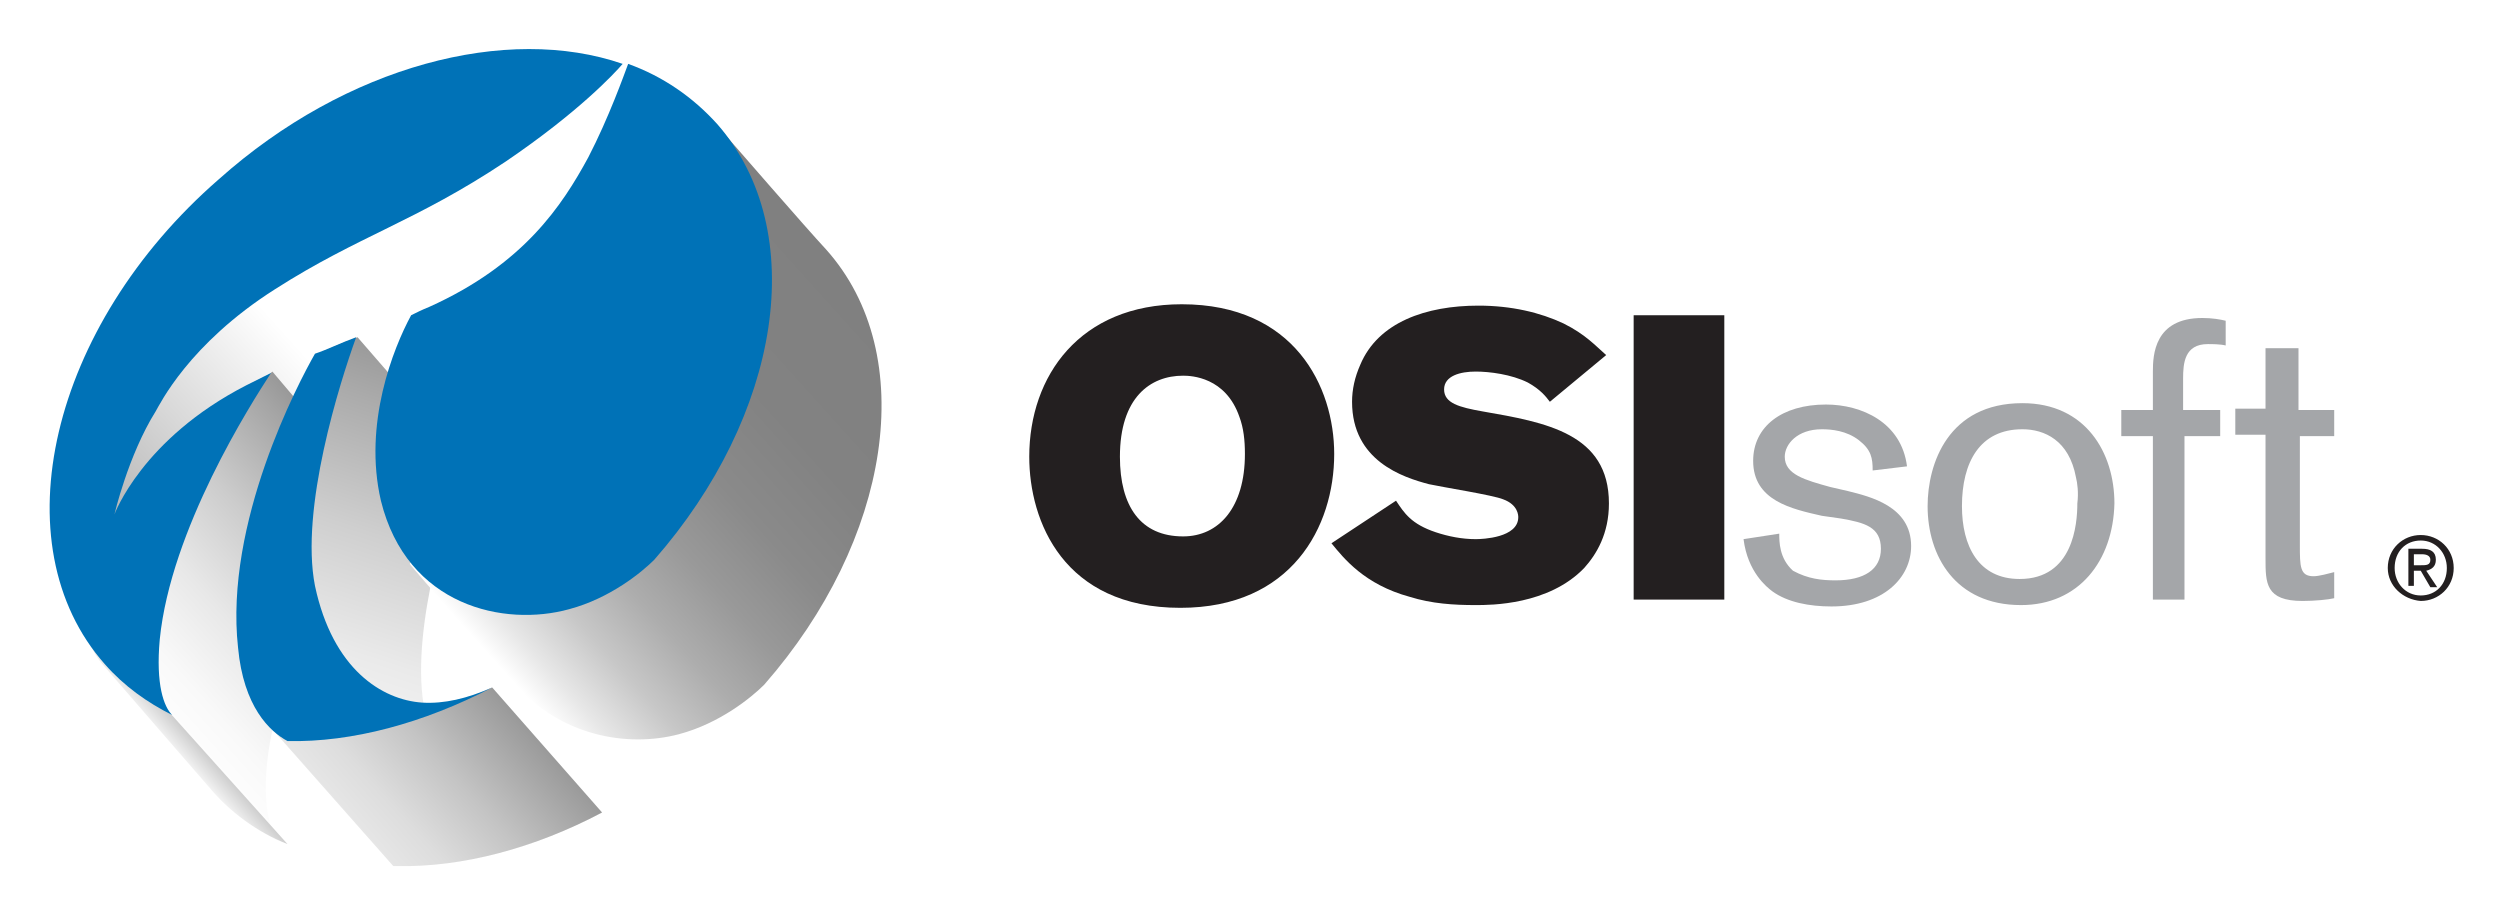
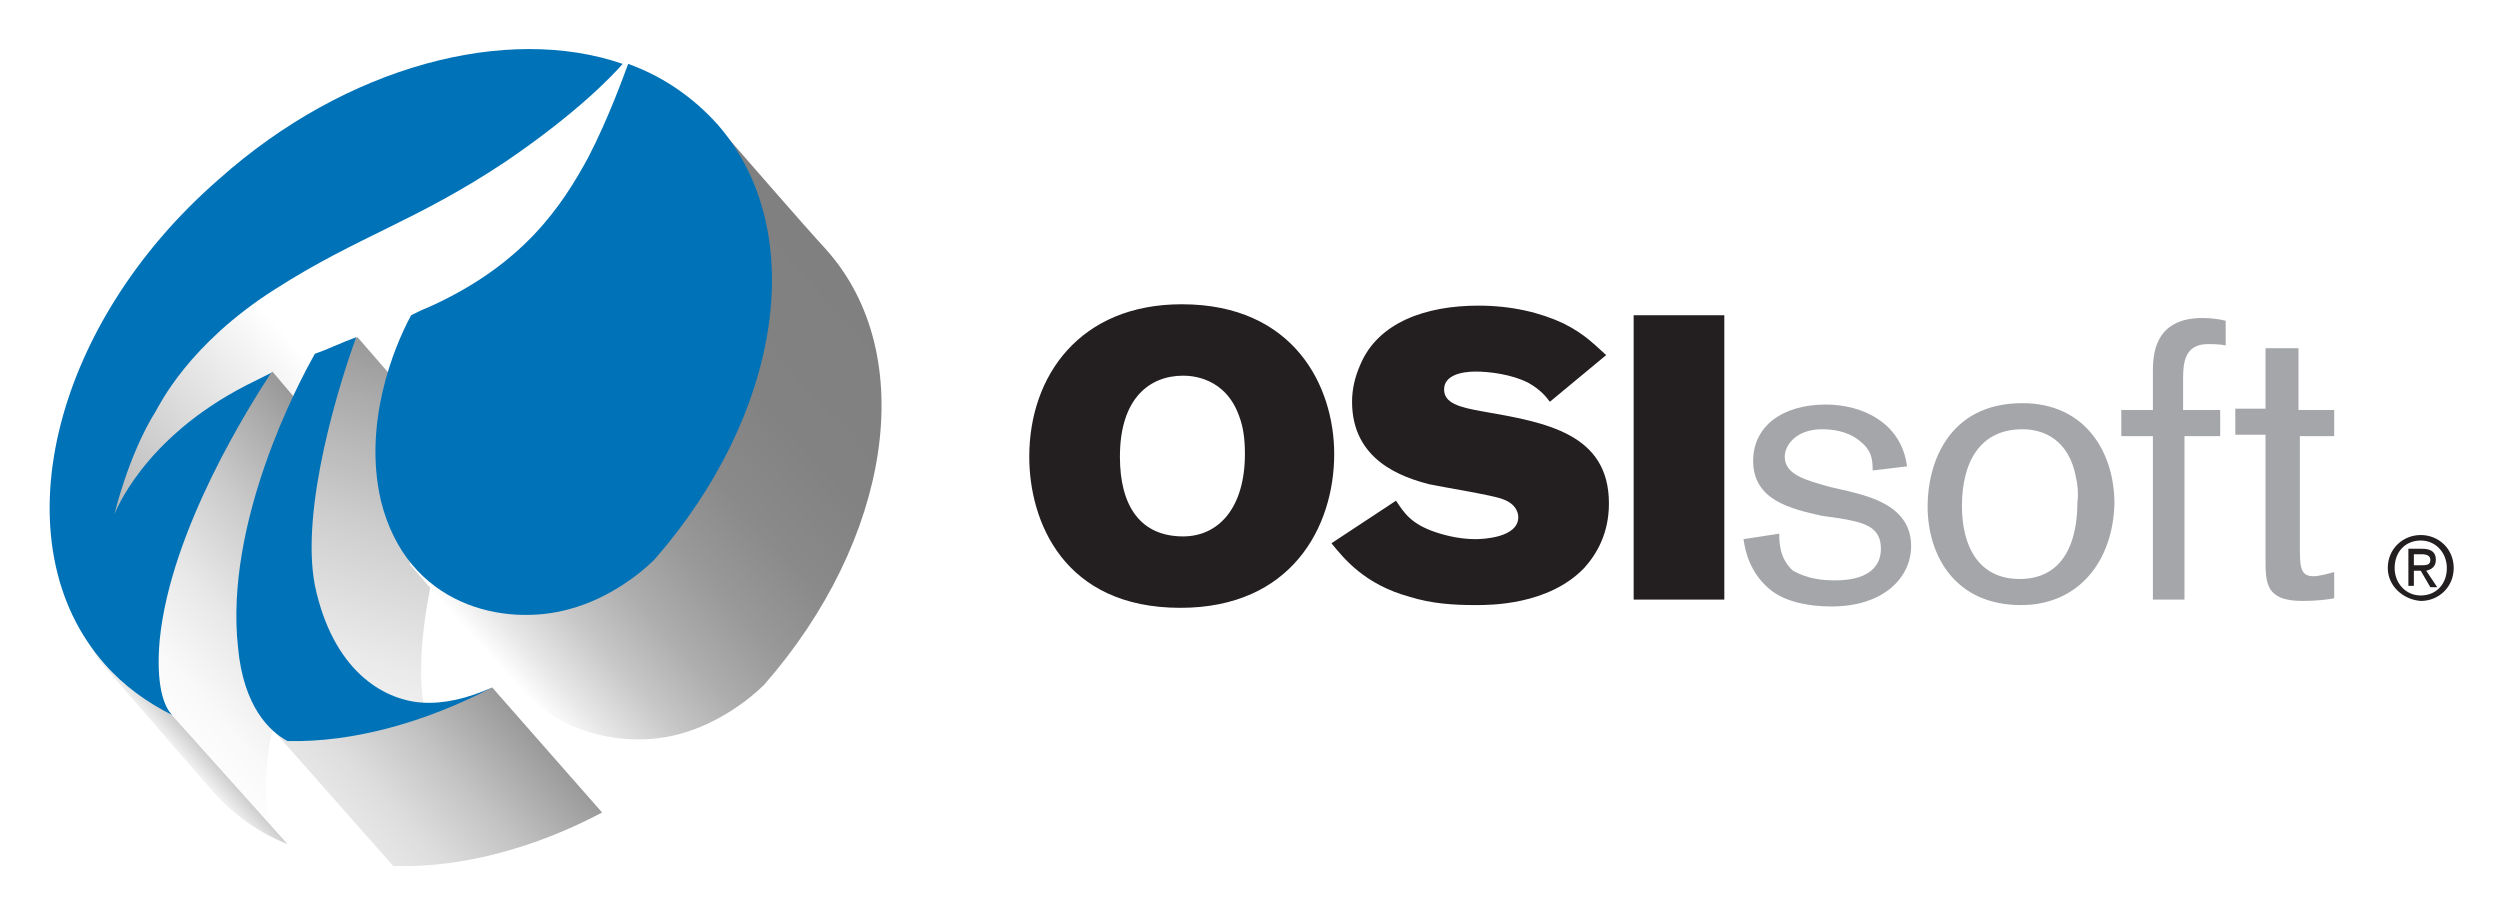
- <svg xmlns="http://www.w3.org/2000/svg" role="img" viewBox="-3.63 -3.25 182.00 66.50">
+ <svg xmlns="http://www.w3.org/2000/svg" role="img" viewBox="-3.63 -3.25 182.00 66.38">
  <style>svg {enable-background:new 0 0 175 60}</style>
  <style>.st6{fill:#0072b7}.st7{fill:#231f20}.st8{fill:#a4a6a9}</style>
  <g id="XMLID_4586_">
    <linearGradient id="XMLID_54_" x1="22.045" x2="63.597" y1="3.312" y2="-25.784" gradientTransform="rotate(-7.002 274.027 164.224)" gradientUnits="userSpaceOnUse">
      <stop offset="0" stop-color="#b3b3b3" />
      <stop offset=".175" stop-color="#d8d8d8" />
      <stop offset=".376" stop-color="#fff" />
      <stop offset=".68" stop-color="#fff" />
      <stop offset="1" stop-color="#fff" />
    </linearGradient>
    <path id="XMLID_4622_" fill="url(#XMLID_54_)" d="M4.2 35.1s.7-8.5 8-14.7c6.1-5.1 13.6-7.8 19.5-11.5s10-7.6 10-7.6l.4.1s-.5 3.5-3.3 8.5c-1.5 2.6-4.7 7.2-12.3 10.1l-1.7 4.5c-3.3 1.4-8.3 3-8.3 3l-4.1-.5c-3.3.7-8.2 8.1-8.2 8.1z" />
    <linearGradient id="XMLID_55_" x1="23.207" x2="42.529" y1="17.496" y2="3.967" gradientTransform="rotate(-7.002 274.027 164.224)" gradientUnits="userSpaceOnUse">
      <stop offset="0" stop-color="#fff" />
      <stop offset=".166" stop-color="#f9f9f9" />
      <stop offset=".39" stop-color="#e8e8e8" />
      <stop offset=".646" stop-color="#ccc" />
      <stop offset=".924" stop-color="#a5a5a5" />
      <stop offset="1" stop-color="#999" />
    </linearGradient>
    <path id="XMLID_4621_" fill="url(#XMLID_55_)" d="M24 33l-7.8-9.2c-.4.5-18.8 14-12.2 21.5 1.3 1.5 6.4 7.4 7.8 9 1.4 1.6 3.1 2.8 4.9 3.7-.6-.7-1.2-2.2-.9-5.6.8-8 6.7-17.1 8.2-19.4z" />
    <g id="XMLID_4619_">
      <linearGradient id="XMLID_56_" x1="24.613" x2="25.9" y1="19.514" y2="18.613" gradientTransform="rotate(-7.002 274.027 164.224)" gradientUnits="userSpaceOnUse">
        <stop offset="0" stop-color="#f2f2f2" />
        <stop offset="1" stop-color="#ccc" />
      </linearGradient>
      <path id="XMLID_4620_" fill="url(#XMLID_56_)" d="M2.6 41.8c0 1.2.4 2.4 1.4 3.5 1.3 1.5 6.4 7.4 7.8 9 1.3 1.5 3.2 3 5.5 3.9L2.6 41.8z" />
    </g>
    <linearGradient id="XMLID_57_" x1="37.92" x2="53.042" y1="29.414" y2="-3.014" gradientTransform="rotate(-7.002 274.027 164.224)" gradientUnits="userSpaceOnUse">
      <stop offset="0" stop-color="#fff" />
      <stop offset=".17" stop-color="#f9f9f9" />
      <stop offset=".386" stop-color="#eaeaea" />
      <stop offset=".628" stop-color="#cfcfcf" />
      <stop offset=".887" stop-color="#ababab" />
      <stop offset="1" stop-color="#999" />
    </linearGradient>
    <path id="XMLID_4618_" fill="url(#XMLID_57_)" d="M32.2 46.8c-1.8.8-3.5 1.2-5 1.2-.9-5.7 1.9-14.4 3.1-17.6l-7.9-9.1c-1.1.4-2.2.9-3.1 1.3l-3.4 26.9L25 59.8h.3c4.7.1 10-1.3 14.9-3.9l-8-9.1z" />
    <linearGradient id="XMLID_58_" x1="37.714" x2="49.209" y1="27.553" y2="19.505" gradientTransform="rotate(-7.002 274.027 164.224)" gradientUnits="userSpaceOnUse">
      <stop offset="0" stop-color="#e6e6e6" />
      <stop offset=".206" stop-color="#ddd" />
      <stop offset=".541" stop-color="#c4c4c4" />
      <stop offset=".963" stop-color="#9d9d9d" />
      <stop offset="1" stop-color="#999" />
    </linearGradient>
    <path id="XMLID_4617_" fill="url(#XMLID_58_)" d="M32.2 46.8c-3.2 1.5-8.6 3.6-14.7 3.7l-1.6-1L25 59.8h.3c4.7.1 10-1.3 14.9-3.9l-8-9.1z" />
    <linearGradient id="XMLID_59_" x1="47.61" x2="78.91" y1="14.73" y2="-7.186" gradientTransform="rotate(-7.002 274.027 164.224)" gradientUnits="userSpaceOnUse">
      <stop offset="0" stop-color="#fff" />
      <stop offset=".065" stop-color="#e7e7e7" />
      <stop offset=".169" stop-color="#c7c7c7" />
      <stop offset=".282" stop-color="#adadad" />
      <stop offset=".406" stop-color="#999" />
      <stop offset=".547" stop-color="#8a8a8a" />
      <stop offset=".717" stop-color="#828282" />
      <stop offset="1" stop-color="gray" />
    </linearGradient>
    <path id="XMLID_4616_" fill="url(#XMLID_59_)" d="M56.5 14.9c-1.4-1.5-6.6-7.5-8-9.1l-22.3 32c0 .1 7.7 8.8 7.7 8.8 3.3 3.7 8.1 4.6 11.9 3.6 3-.8 5.3-2.7 6.2-3.6 9.2-10.5 11.4-24 4.5-31.7z" />
    <path id="XMLID_4615_" d="M39.2 8.2c-1.9 3.5-4.7 7.8-11.6 10.9-.5.2-.9.4-1.3.6-1.3 2.4-3.5 7.9-2.2 13.5 1.9 7.7 9 9.2 13.7 7.9 3-.8 5.3-2.7 6.2-3.6C53.2 27 55.4 13.6 48.6 5.8c-1.8-2-4-3.5-6.5-4.4-.3.8-1.4 3.9-2.9 6.8z" class="st6" />
    <path id="XMLID_4614_" d="M8 43.3c.8-8 6.6-17.1 8.1-19.4l-1.8.9c-7.6 3.9-9.6 9.4-9.6 9.4s1-4.3 3-7.5c.3-.5 2.4-4.9 8.7-8.9 6.1-3.9 10.2-4.9 16.8-9.3 5.3-3.6 7.9-6.4 8.5-7.1-8.4-2.9-20.1.1-29.4 8.4C0 20.5-3.7 36.4 4 45.1c1.4 1.6 3.1 2.8 4.9 3.7-.6-.6-1.2-2.2-.9-5.5z" class="st6" />
    <path id="XMLID_4610_" d="M27.1 47.9c-2.9-.2-6.5-2.4-7.8-8.5-1.1-5.6 1.8-14.8 3-18.1-1.1.4-2.1.9-3 1.2-1.2 2.1-6.6 12.3-5.6 21.4.4 4.3 2.3 6.1 3.6 6.8 4.7.1 9.9-1.3 14.9-3.9-1.8.8-3.5 1.2-5.1 1.1z" class="st6" />
    <path id="XMLID_4607_" d="M93.5 29.8c0 5.3-3.1 11.2-11.2 11.2-8.5 0-11-6.3-11-11 0-5.9 3.7-11.1 11.1-11.1 8.2 0 11.1 6 11.1 10.9zm-15.6.2c0 3.6 1.5 5.8 4.6 5.8 2.6 0 4.5-2.1 4.5-6 0-1-.1-1.9-.4-2.7-1-2.9-3.5-3-4.1-3-2.4 0-4.6 1.6-4.6 5.9z" class="st7" />
    <path id="XMLID_4605_" d="M98 33.2c.6.9 1.1 1.7 2.9 2.3.9.3 1.9.5 2.9.5.5 0 3.1-.1 3.1-1.6 0-.1 0-.9-1.1-1.3-.7-.3-4.5-.9-5.4-1.1-1.9-.5-5.6-1.7-5.6-6 0-.9.2-1.8.6-2.7 1.3-3.1 4.8-4.3 8.6-4.3 2.4 0 4.5.5 6.2 1.3 1.6.8 2.3 1.6 3.1 2.3l-4.1 3.4c-.3-.4-.7-.9-1.6-1.4-1.2-.6-2.8-.8-3.8-.8-1.1 0-2.3.3-2.3 1.3s1.1 1.3 2.8 1.6c4.6.8 9.2 1.6 9.2 6.7 0 2.2-.9 3.7-1.8 4.7-2.6 2.7-6.8 2.7-7.9 2.7-1.6 0-3.2-.1-4.8-.6-3.3-.9-4.8-2.8-5.7-3.9l4.7-3.1z" class="st7" />
    <path id="XMLID_4603_" d="M115.3 19.7h6.6v20.7h-6.6V19.7z" class="st7" />
    <path id="XMLID_4601_" d="M129 34.3c-2.2-.5-5-1.1-5-4 0-2.5 2.1-4.1 5.3-4.1 2.6 0 5.5 1.3 5.9 4.5l-2.5.3c0-.9-.1-1.5-1-2.2-.9-.7-2-.8-2.7-.8-1.8 0-2.7 1.1-2.7 2 0 1.3 1.5 1.7 3.3 2.2l1.3.3c1.6.4 4.6 1.1 4.6 4 0 2.3-2 4.4-5.8 4.4-1.6 0-3.2-.3-4.3-1.1-.4-.3-1.8-1.4-2.1-3.8l2.6-.4c0 .6 0 1.8 1 2.7 1.1.6 2.1.7 3.1.7 2.1 0 3.3-.8 3.3-2.3 0-1.6-1.2-1.9-2.9-2.2l-1.4-.2z" class="st8" />
    <path id="XMLID_4598_" d="M143.5 40.8c-4.8 0-6.8-3.6-6.8-7.2 0-3.1 1.5-7.5 6.9-7.5 4.6 0 6.7 3.6 6.7 7.3-.1 4.2-2.6 7.4-6.8 7.4zm4-9.3c-.5-2.7-2.3-3.5-3.9-3.5-3.1 0-4.4 2.4-4.4 5.6 0 2.9 1.2 5.3 4.2 5.3 3.9 0 4.2-4 4.2-5.5.1-.8 0-1.5-.1-1.9z" class="st8" />
    <path id="XMLID_4596_" d="M155.4 26.6h2.6v1.9h-2.6v11.9h-2.3V28.5h-2.3v-1.9h2.3v-2.8c0-1.2.1-3.9 3.6-3.9.7 0 1.3.1 1.7.2v1.8c-.4-.1-1-.1-1.3-.1-1.7 0-1.8 1.4-1.8 2.5v2.3z" class="st8" />
    <path id="XMLID_4594_" d="M163.8 26.6h2.5v1.9h-2.5v7.9c0 1.6 0 2.3 1 2.3.4 0 1.1-.2 1.5-.3v1.9c-.4.1-1.4.2-2.3.2-2.7 0-2.7-1.3-2.7-3.1v-9h-2.2v-1.9h2.2v-4.4h2.4v4.5z" class="st8" />
    <g id="XMLID_4587_">
      <path id="XMLID_4588_" d="M170.2 38.1c0-1.4 1.1-2.4 2.4-2.4 1.3 0 2.4 1 2.4 2.4s-1.1 2.4-2.4 2.4c-1.3-.1-2.4-1.1-2.4-2.4zm2.4 2c1.1 0 1.9-.8 1.9-2 0-1.1-.8-2-1.9-2-1.1 0-1.9.8-1.9 2 0 1.1.8 2 1.9 2zm-.5-.7h-.4v-2.7h1c.6 0 1 .2 1 .8 0 .5-.3.7-.7.8l.8 1.2h-.5l-.7-1.2h-.5v1.1zm.5-1.5c.4 0 .7 0 .7-.4 0-.3-.3-.4-.6-.4h-.6v.8h.5z" class="st7" />
    </g>
  </g>
</svg>
